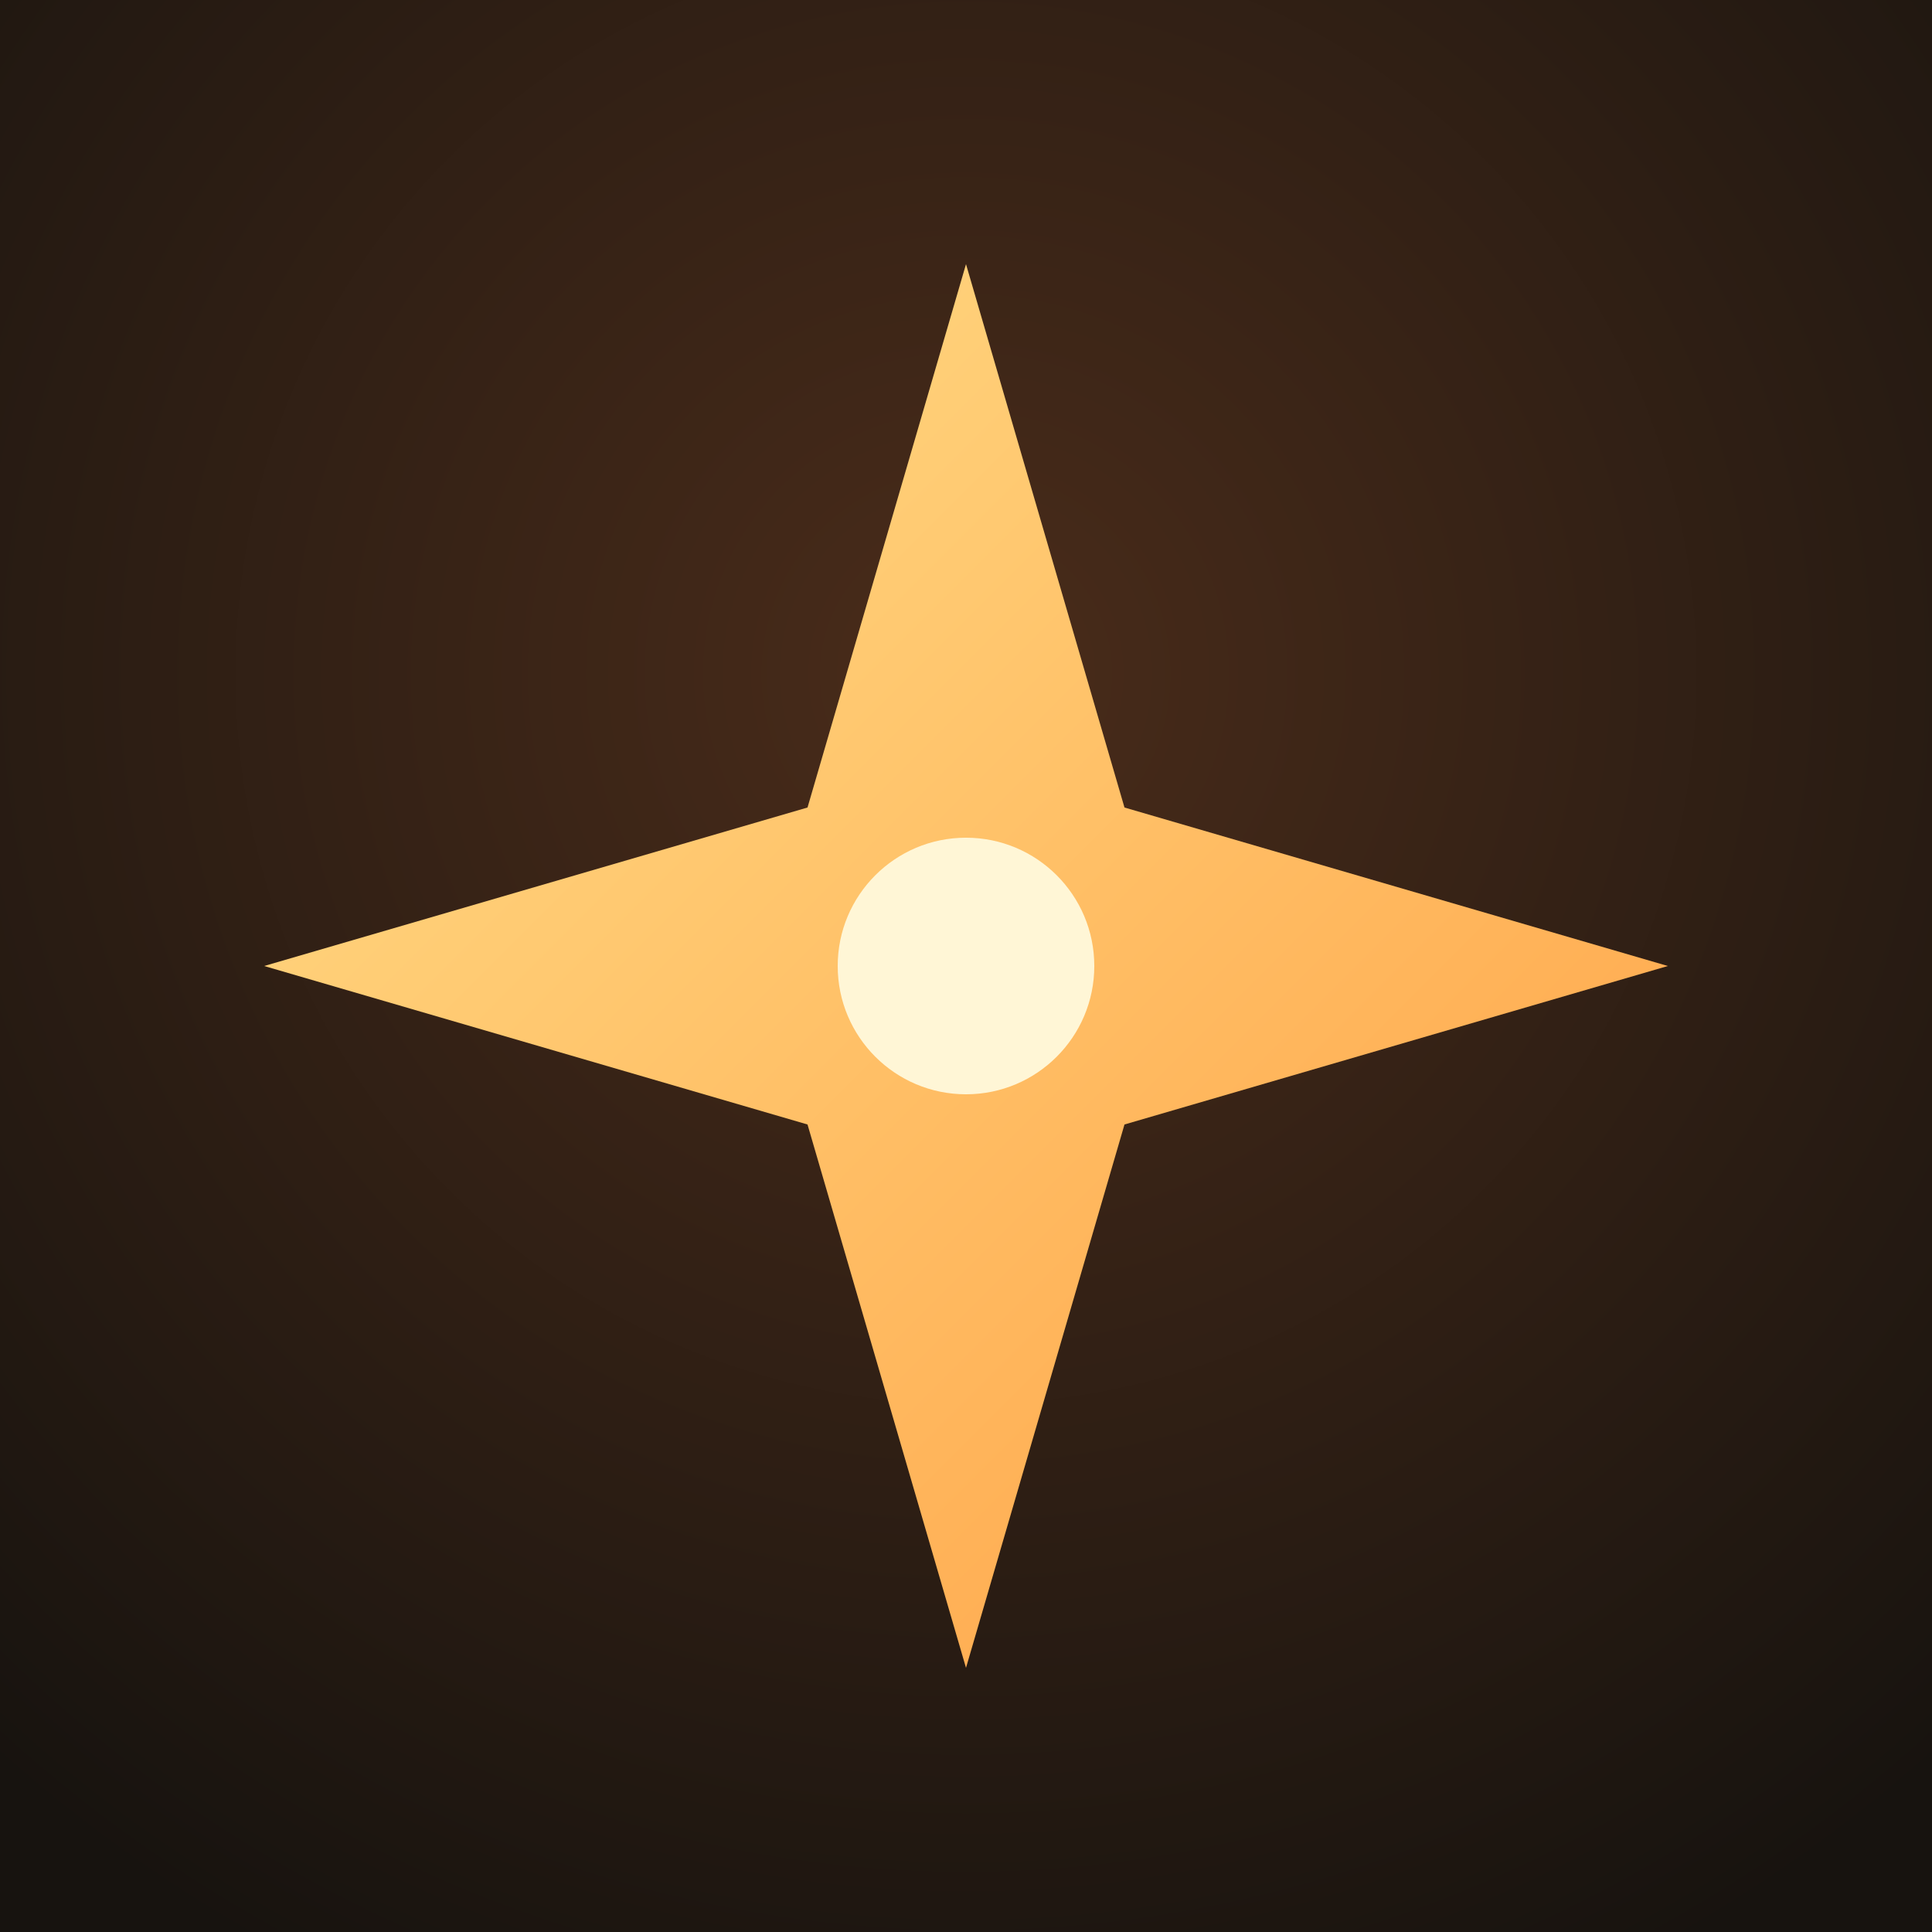
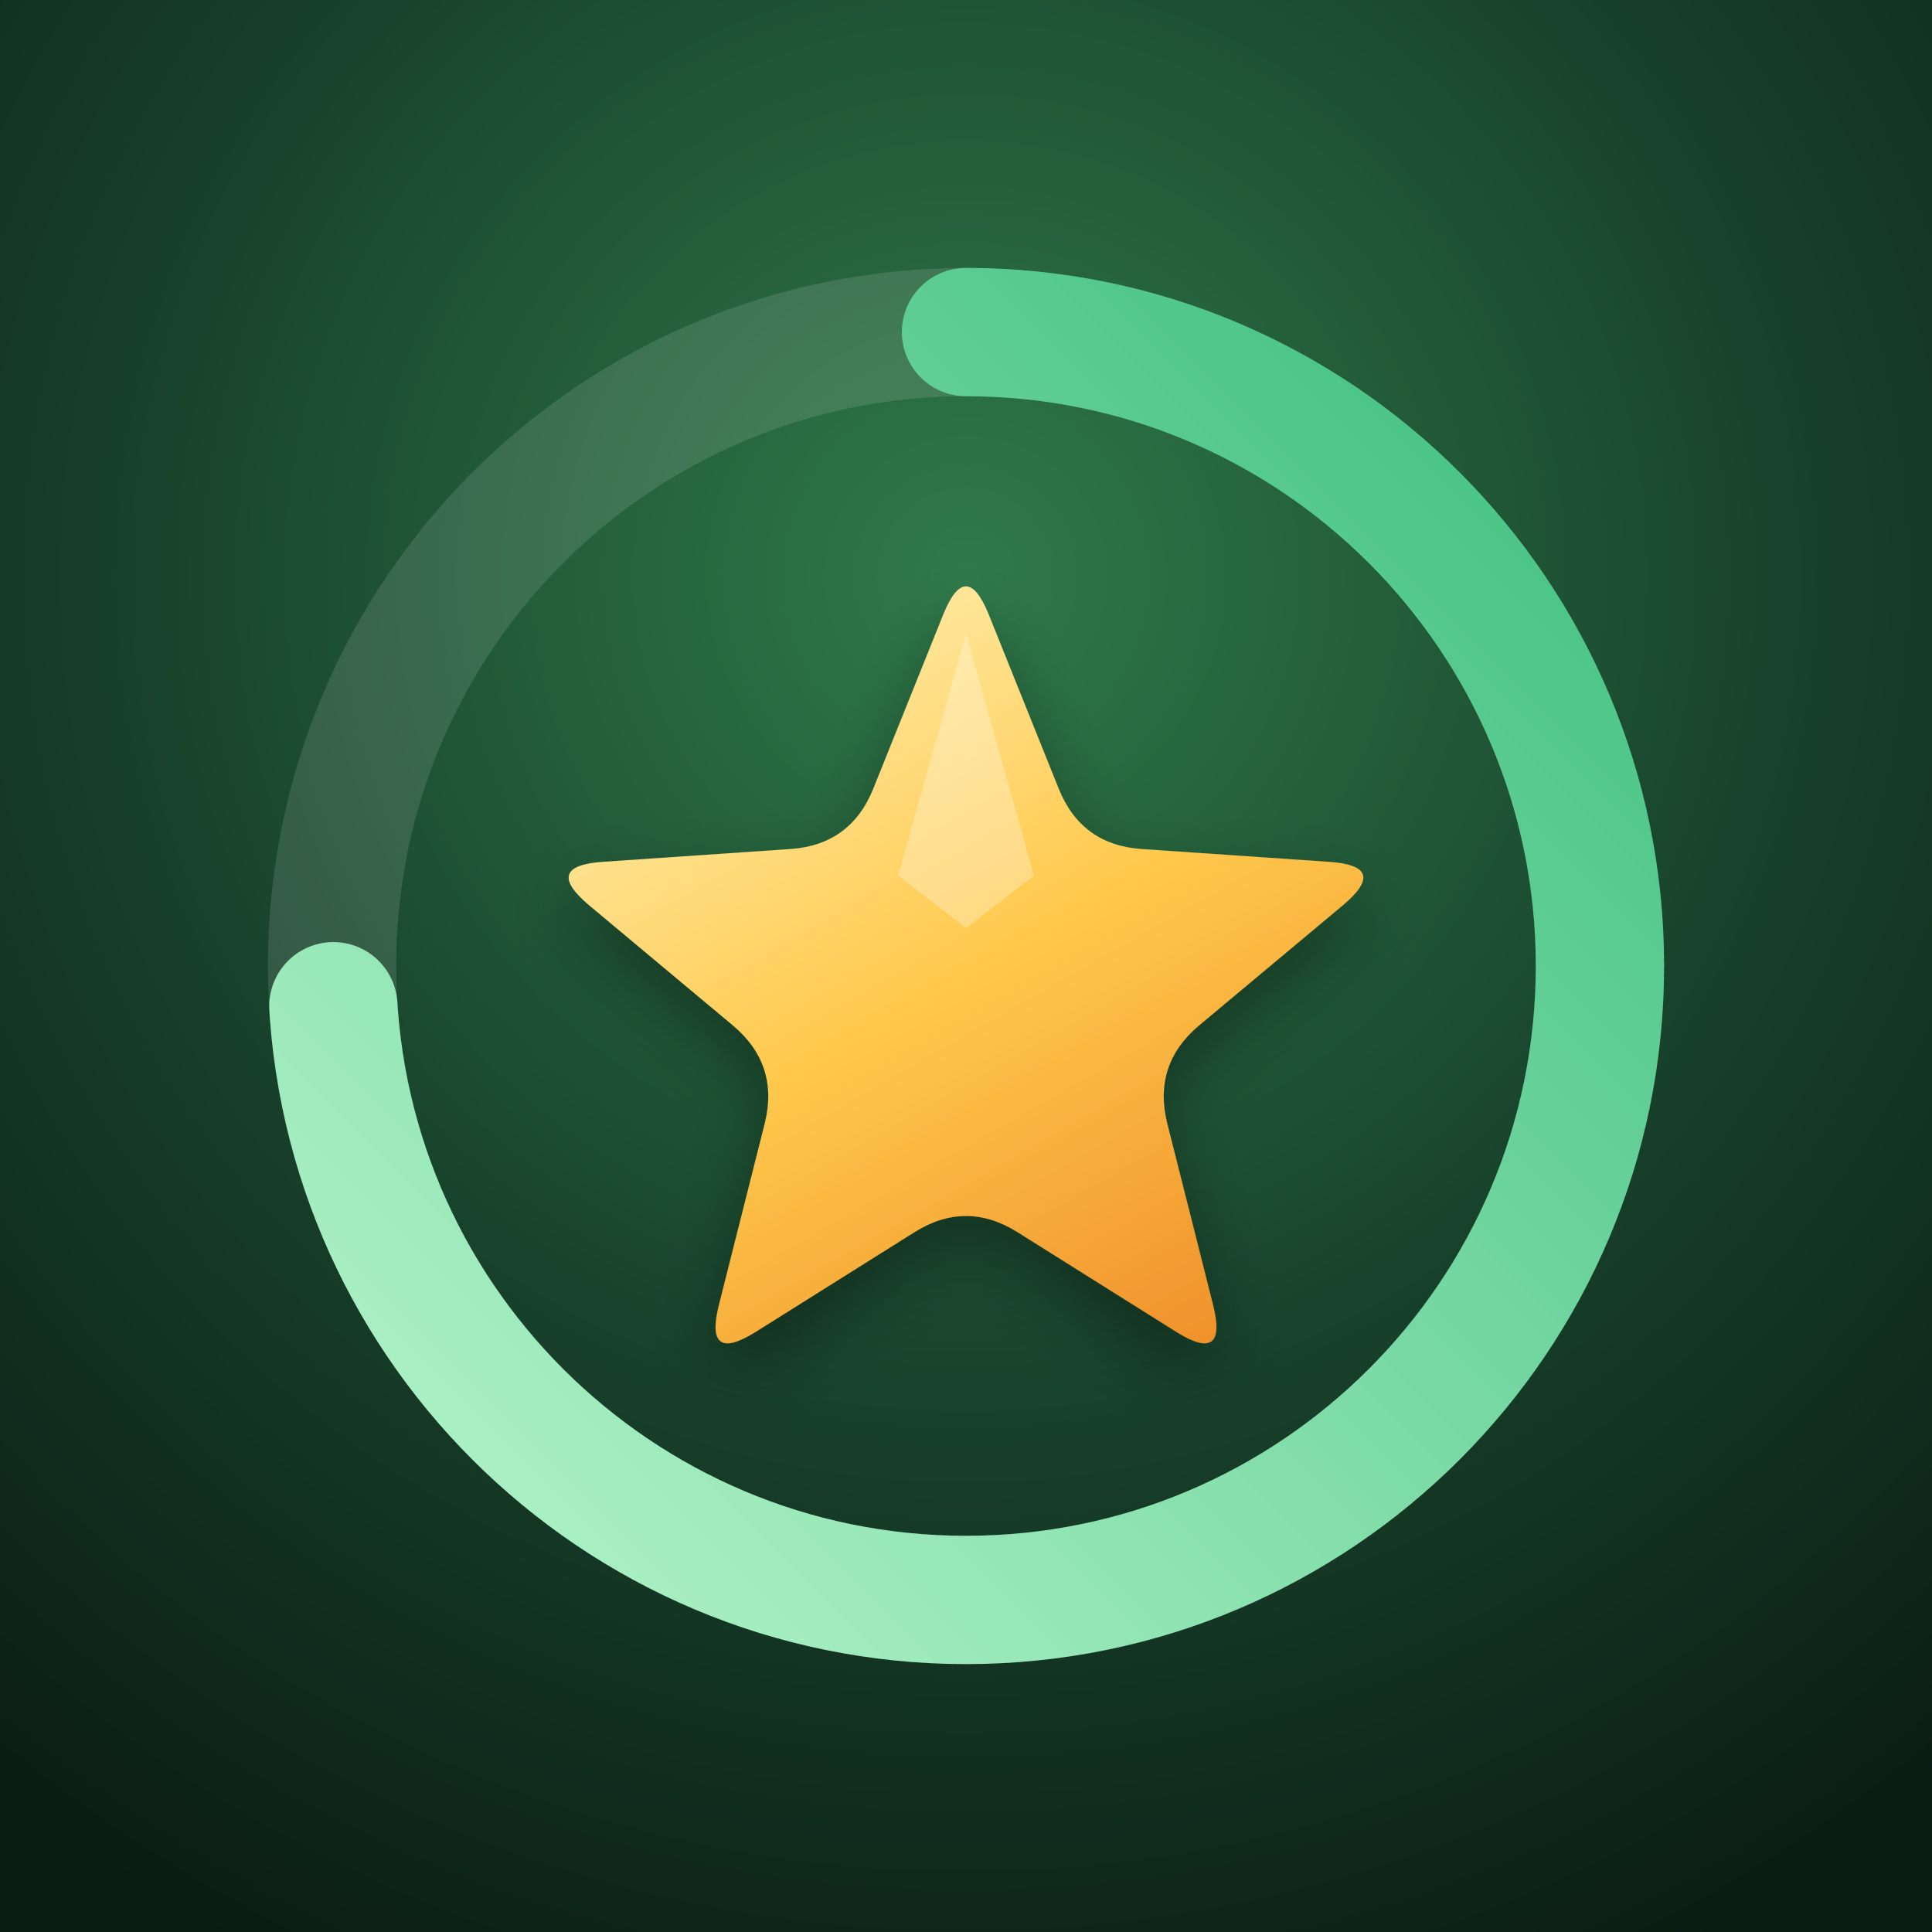
<svg xmlns="http://www.w3.org/2000/svg" viewBox="0 0 512 512">
  <defs>
-     <radialGradient id="bg" cx="50%" cy="35%" r="75%">
-       <stop offset="0" stop-color="#4a2c1a" />
-       <stop offset="1" stop-color="#17130f" />
+     <radialGradient id="bg" cx="50%" cy="30%" r="80%">
+       <stop offset="0" stop-color="#2f7a4a" />
+       <stop offset="0.55" stop-color="#17402a" />
+       <stop offset="1" stop-color="#0b1c13" />
    </radialGradient>
-     <linearGradient id="g" x1="0" y1="0" x2="1" y2="1">
-       <stop offset="0" stop-color="#ffe08a" />
-       <stop offset="1" stop-color="#ff9f43" />
+     <linearGradient id="ring" x1="0" y1="0" x2="1" y2="1">
+       <stop offset="0" stop-color="#b6f5cc" />
+       <stop offset="1" stop-color="#3fbf80" />
    </linearGradient>
+     <linearGradient id="star" x1="0.2" y1="0" x2="0.8" y2="1">
+       <stop offset="0" stop-color="#fff0b3" />
+       <stop offset="0.5" stop-color="#ffc94d" />
+       <stop offset="1" stop-color="#f0922b" />
+     </linearGradient>
+     <filter id="sh" x="-20%" y="-20%" width="140%" height="150%">
+       <feDropShadow dx="0" dy="8" stdDeviation="9" flood-color="#000" flood-opacity="0.35" />
+     </filter>
  </defs>
  <rect width="512" height="512" fill="url(#bg)" />
-   <path d="M256 70 L298 214 L442 256 L298 298 L256 442 L214 298 L70 256 L214 214 Z" fill="url(#g)" />
-   <circle cx="256" cy="256" r="34" fill="#fff6d6" />
+   <circle cx="256" cy="256" r="168" fill="none" stroke="#ffffff" stroke-opacity="0.12" stroke-width="34" />
+   <circle cx="256" cy="256" r="168" fill="none" stroke="url(#ring)" stroke-width="34" stroke-linecap="round" stroke-dasharray="781.1 1055.6" transform="rotate(-90 256 256)" />
+   <g filter="url(#sh)">
+     <path d="M250.0 162.8 Q256.0 148.0 262.0 162.8 L280.6 209.1 Q286.6 223.9 302.5 225.0 L352.3 228.4 Q368.2 229.5 356.0 239.8 L317.7 271.8 Q305.5 282.1 309.3 297.6 L321.5 345.9 Q325.4 361.5 311.8 353.0 L269.6 326.5 Q256.0 318.0 242.4 326.5 L200.2 353.0 Q186.6 361.5 190.5 345.9 L202.7 297.6 Q206.5 282.1 194.3 271.8 L156.0 239.8 Q143.8 229.5 159.7 228.4 L209.5 225.0 Q225.4 223.9 231.4 209.1 Z" fill="url(#star)" />
+   </g>
+   <path d="M256 168 L274 232 L256 246 L238 232 Z" fill="#ffffff" fill-opacity="0.28" />
</svg>
